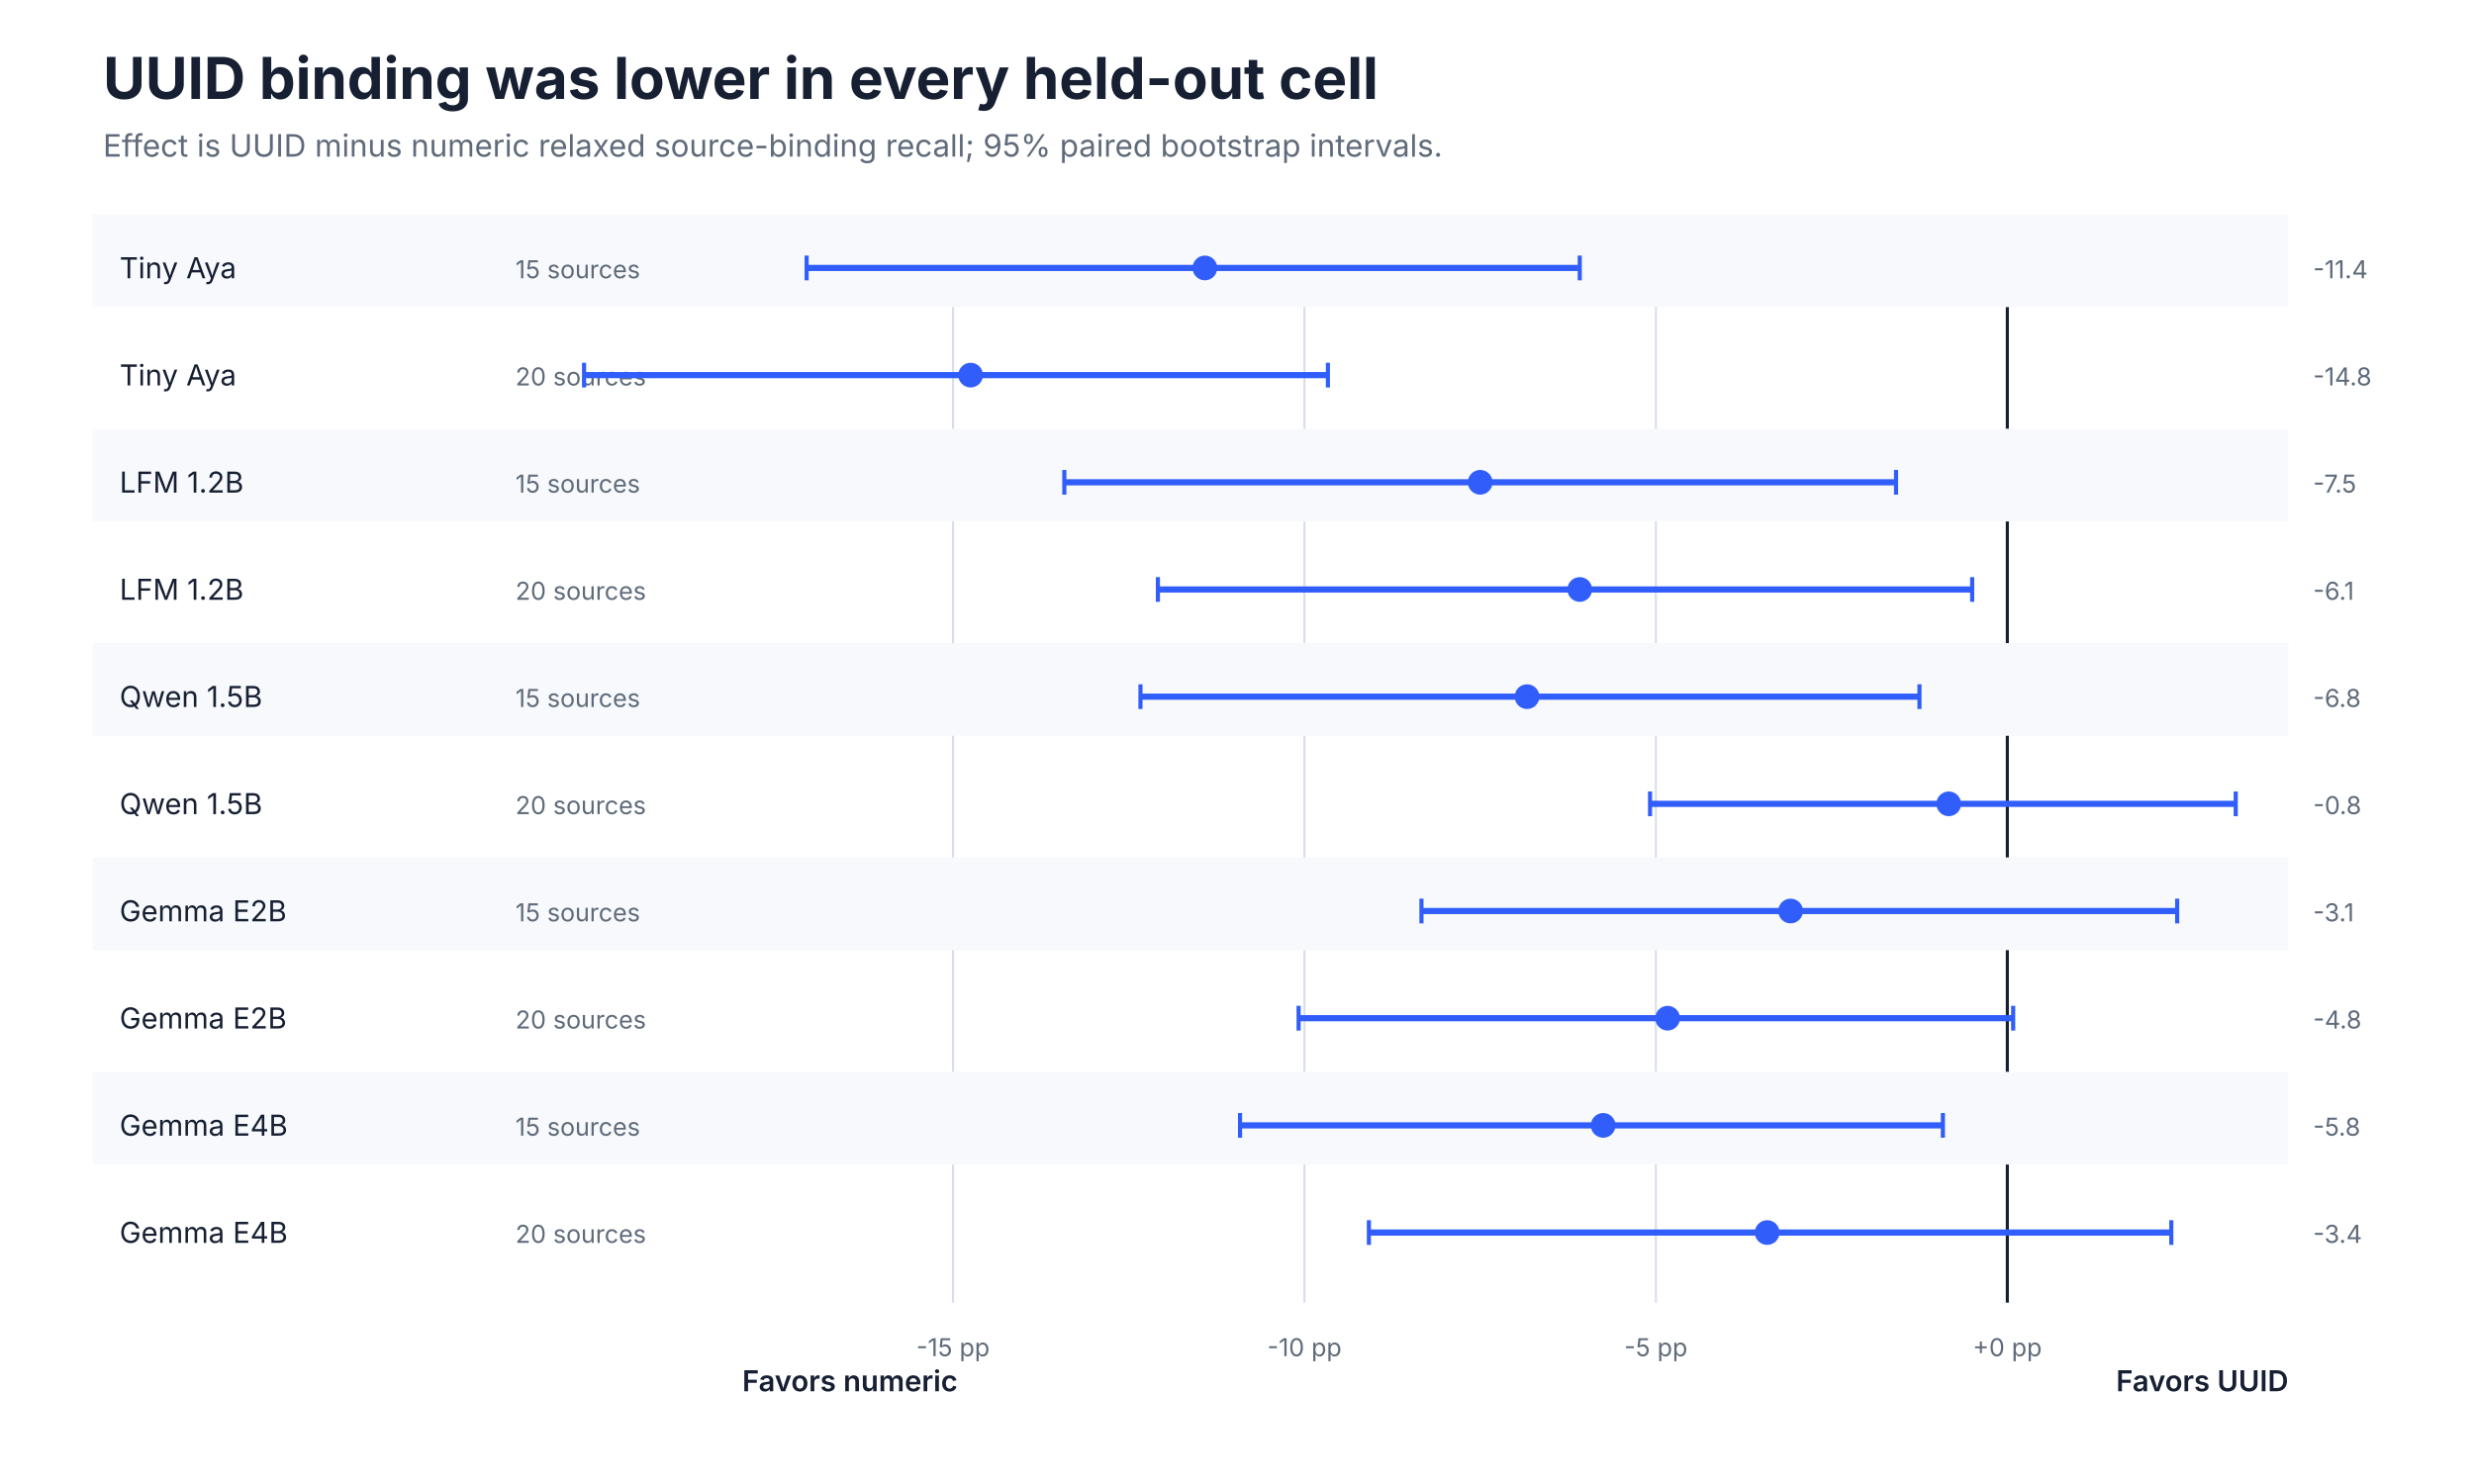
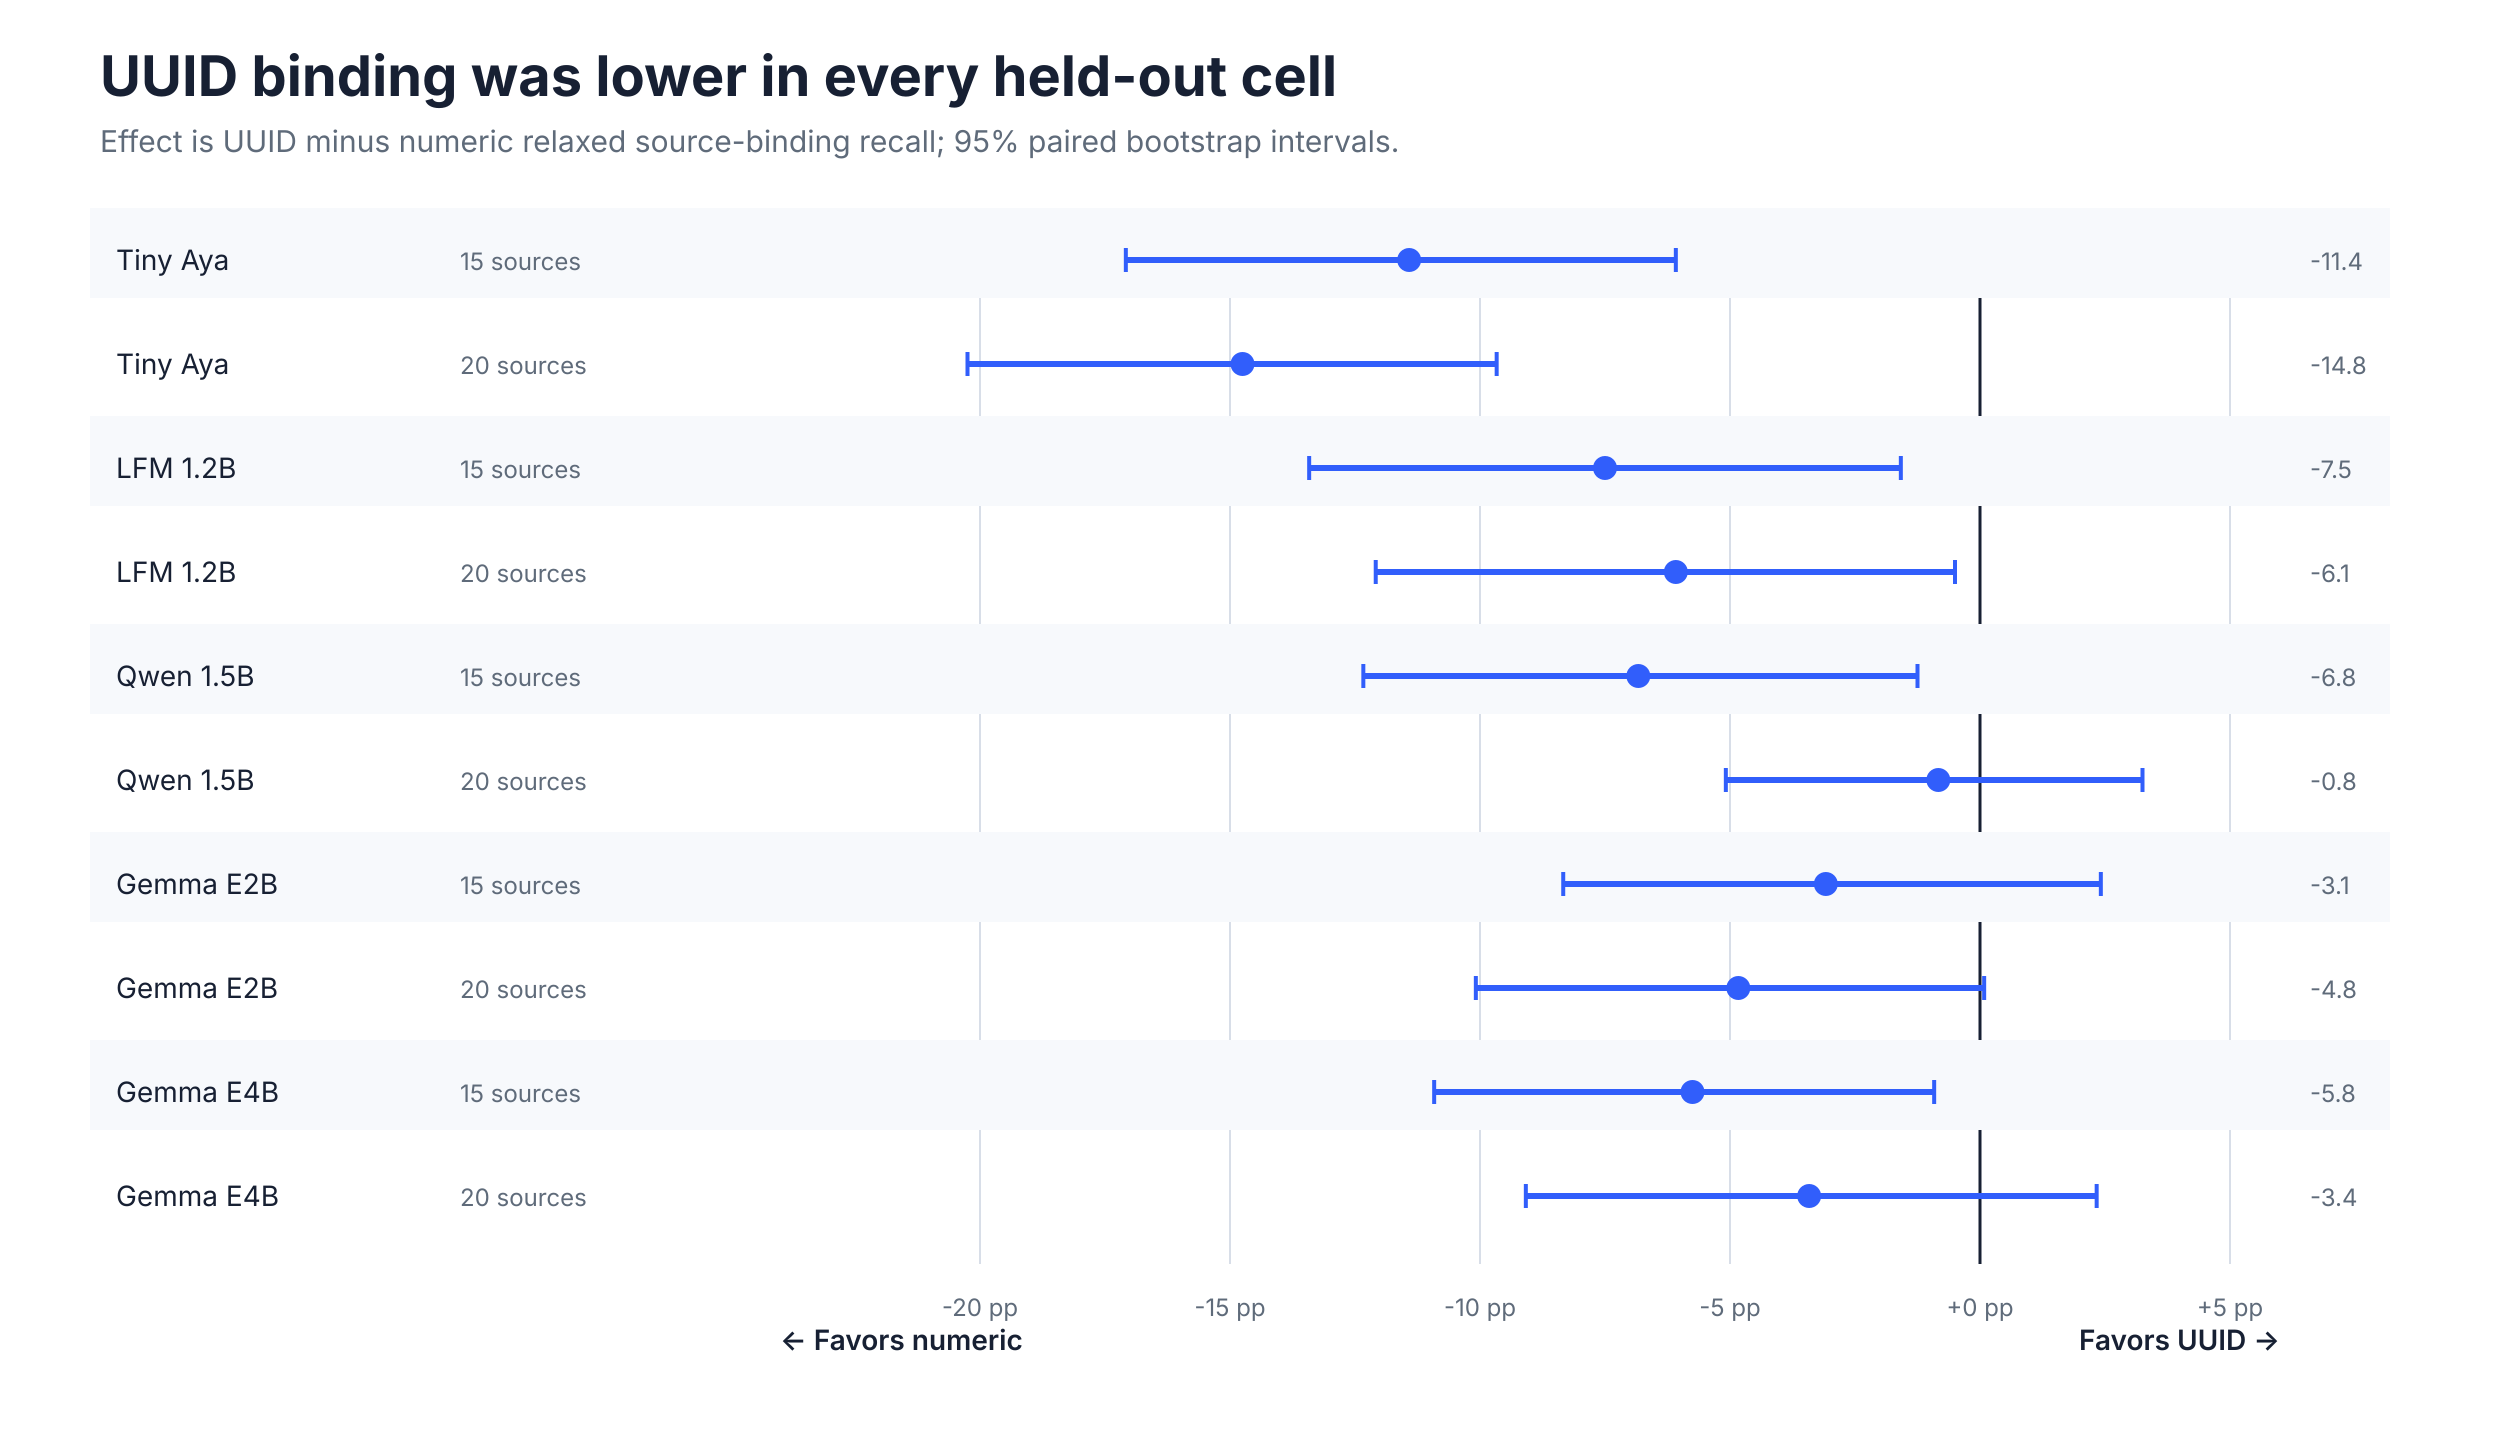
- <svg xmlns="http://www.w3.org/2000/svg" viewBox="0 0 1200 720" role="img" aria-labelledby="title desc">
+ <svg xmlns="http://www.w3.org/2000/svg" viewBox="0 0 1250 720" role="img" aria-labelledby="title desc">
  <style>
text{font-family:Inter,ui-sans-serif,system-ui,-apple-system,BlinkMacSystemFont,'Segoe UI',sans-serif;fill:#172033}
.title{font-size:28px;font-weight:700}.subtitle{font-size:15px;fill:#5f6b7a}
.label{font-size:14px;font-weight:600}.body{font-size:14px}.small{font-size:12px;fill:#5f6b7a}
.mono{font-family:'SFMono-Regular',Consolas,'Liberation Mono',monospace;font-size:13px}
.axis{stroke:#aeb8c8;stroke-width:1}.grid{stroke:#e5e9f0;stroke-width:1}.zero{stroke:#172033;stroke-width:1.4}
</style>
  <text x="50" y="48" class="title" text-anchor="start">UUID binding was lower in every held-out cell</text>
  <text x="50" y="76" class="subtitle" text-anchor="start">Effect is UUID minus numeric relaxed source-binding recall; 95% paired bootstrap intervals.</text>
-   <line x1="462.273" y1="112" x2="462.273" y2="632" stroke="#d8dee8" stroke-width="1" />
-   <text x="462.273" y="658" class="small" text-anchor="middle">-15 pp</text>
-   <line x1="632.727" y1="112" x2="632.727" y2="632" stroke="#d8dee8" stroke-width="1" />
-   <text x="632.727" y="658" class="small" text-anchor="middle">-10 pp</text>
-   <line x1="803.182" y1="112" x2="803.182" y2="632" stroke="#d8dee8" stroke-width="1" />
-   <text x="803.182" y="658" class="small" text-anchor="middle">-5 pp</text>
-   <line x1="973.636" y1="112" x2="973.636" y2="632" stroke="#172033" stroke-width="1.5" />
-   <text x="973.636" y="658" class="small" text-anchor="middle">+0 pp</text>
-   <rect x="45" y="104" width="1065" height="45" fill="#f7f9fc" />
+   <line x1="490.0" y1="112" x2="490.0" y2="632" stroke="#d8dee8" stroke-width="1" />
+   <text x="490.0" y="658" class="small" text-anchor="middle">-20 pp</text>
+   <line x1="615.0" y1="112" x2="615.0" y2="632" stroke="#d8dee8" stroke-width="1" />
+   <text x="615.0" y="658" class="small" text-anchor="middle">-15 pp</text>
+   <line x1="740.0" y1="112" x2="740.0" y2="632" stroke="#d8dee8" stroke-width="1" />
+   <text x="740.0" y="658" class="small" text-anchor="middle">-10 pp</text>
+   <line x1="865.0" y1="112" x2="865.0" y2="632" stroke="#d8dee8" stroke-width="1" />
+   <text x="865.0" y="658" class="small" text-anchor="middle">-5 pp</text>
+   <line x1="990.0" y1="112" x2="990.0" y2="632" stroke="#172033" stroke-width="1.5" />
+   <text x="990.0" y="658" class="small" text-anchor="middle">+0 pp</text>
+   <line x1="1115.0" y1="112" x2="1115.0" y2="632" stroke="#d8dee8" stroke-width="1" />
+   <text x="1115.0" y="658" class="small" text-anchor="middle">+5 pp</text>
+   <rect x="45" y="104" width="1150" height="45" fill="#f7f9fc" />
  <text x="58" y="135" class="body" text-anchor="start">Tiny Aya</text>
-   <text x="250" y="135" class="small" text-anchor="start">15 sources</text>
-   <line x1="391.25" y1="130" x2="766.25" y2="130" stroke="#315efb" stroke-width="3" />
-   <line x1="391.25" y1="124" x2="391.25" y2="136" stroke="#315efb" stroke-width="2" />
-   <line x1="766.25" y1="124" x2="766.25" y2="136" stroke="#315efb" stroke-width="2" />
-   <circle cx="584.432" cy="130" r="6" fill="#315efb" stroke="none" stroke-width="1" />
-   <text x="1122" y="135" class="small" text-anchor="start">-11.4</text>
+   <text x="230" y="135" class="small" text-anchor="start">15 sources</text>
+   <line x1="562.917" y1="130" x2="837.917" y2="130" stroke="#315efb" stroke-width="3" />
+   <line x1="562.917" y1="124" x2="562.917" y2="136" stroke="#315efb" stroke-width="2" />
+   <line x1="837.917" y1="124" x2="837.917" y2="136" stroke="#315efb" stroke-width="2" />
+   <circle cx="704.583" cy="130" r="6" fill="#315efb" stroke="none" stroke-width="1" />
+   <text x="1155" y="135" class="small" text-anchor="start">-11.4</text>
  <text x="58" y="187" class="body" text-anchor="start">Tiny Aya</text>
-   <text x="250" y="187" class="small" text-anchor="start">20 sources</text>
-   <line x1="283.295" y1="182" x2="644.091" y2="182" stroke="#315efb" stroke-width="3" />
-   <line x1="283.295" y1="176" x2="283.295" y2="188" stroke="#315efb" stroke-width="2" />
-   <line x1="644.091" y1="176" x2="644.091" y2="188" stroke="#315efb" stroke-width="2" />
-   <circle cx="470.795" cy="182" r="6" fill="#315efb" stroke="none" stroke-width="1" />
-   <text x="1122" y="187" class="small" text-anchor="start">-14.8</text>
-   <rect x="45" y="208" width="1065" height="45" fill="#f7f9fc" />
+   <text x="230" y="187" class="small" text-anchor="start">20 sources</text>
+   <line x1="483.75" y1="182" x2="748.333" y2="182" stroke="#315efb" stroke-width="3" />
+   <line x1="483.75" y1="176" x2="483.75" y2="188" stroke="#315efb" stroke-width="2" />
+   <line x1="748.333" y1="176" x2="748.333" y2="188" stroke="#315efb" stroke-width="2" />
+   <circle cx="621.25" cy="182" r="6" fill="#315efb" stroke="none" stroke-width="1" />
+   <text x="1155" y="187" class="small" text-anchor="start">-14.8</text>
+   <rect x="45" y="208" width="1150" height="45" fill="#f7f9fc" />
  <text x="58" y="239" class="body" text-anchor="start">LFM 1.2B</text>
-   <text x="250" y="239" class="small" text-anchor="start">15 sources</text>
-   <line x1="516.25" y1="234" x2="919.659" y2="234" stroke="#315efb" stroke-width="3" />
-   <line x1="516.25" y1="228" x2="516.25" y2="240" stroke="#315efb" stroke-width="2" />
-   <line x1="919.659" y1="228" x2="919.659" y2="240" stroke="#315efb" stroke-width="2" />
-   <circle cx="717.955" cy="234" r="6" fill="#315efb" stroke="none" stroke-width="1" />
-   <text x="1122" y="239" class="small" text-anchor="start">-7.5</text>
+   <text x="230" y="239" class="small" text-anchor="start">15 sources</text>
+   <line x1="654.583" y1="234" x2="950.417" y2="234" stroke="#315efb" stroke-width="3" />
+   <line x1="654.583" y1="228" x2="654.583" y2="240" stroke="#315efb" stroke-width="2" />
+   <line x1="950.417" y1="228" x2="950.417" y2="240" stroke="#315efb" stroke-width="2" />
+   <circle cx="802.5" cy="234" r="6" fill="#315efb" stroke="none" stroke-width="1" />
+   <text x="1155" y="239" class="small" text-anchor="start">-7.5</text>
  <text x="58" y="291" class="body" text-anchor="start">LFM 1.2B</text>
-   <text x="250" y="291" class="small" text-anchor="start">20 sources</text>
-   <line x1="561.634" y1="286" x2="956.591" y2="286" stroke="#315efb" stroke-width="3" />
-   <line x1="561.634" y1="280" x2="561.634" y2="292" stroke="#315efb" stroke-width="2" />
-   <line x1="956.591" y1="280" x2="956.591" y2="292" stroke="#315efb" stroke-width="2" />
-   <circle cx="766.25" cy="286" r="6" fill="#315efb" stroke="none" stroke-width="1" />
-   <text x="1122" y="291" class="small" text-anchor="start">-6.1</text>
-   <rect x="45" y="312" width="1065" height="45" fill="#f7f9fc" />
+   <text x="230" y="291" class="small" text-anchor="start">20 sources</text>
+   <line x1="687.865" y1="286" x2="977.5" y2="286" stroke="#315efb" stroke-width="3" />
+   <line x1="687.865" y1="280" x2="687.865" y2="292" stroke="#315efb" stroke-width="2" />
+   <line x1="977.5" y1="280" x2="977.5" y2="292" stroke="#315efb" stroke-width="2" />
+   <circle cx="837.917" cy="286" r="6" fill="#315efb" stroke="none" stroke-width="1" />
+   <text x="1155" y="291" class="small" text-anchor="start">-6.1</text>
+   <rect x="45" y="312" width="1150" height="45" fill="#f7f9fc" />
  <text x="58" y="343" class="body" text-anchor="start">Qwen 1.5B</text>
-   <text x="250" y="343" class="small" text-anchor="start">15 sources</text>
-   <line x1="553.182" y1="338" x2="931.023" y2="338" stroke="#315efb" stroke-width="3" />
-   <line x1="553.182" y1="332" x2="553.182" y2="344" stroke="#315efb" stroke-width="2" />
-   <line x1="931.023" y1="332" x2="931.023" y2="344" stroke="#315efb" stroke-width="2" />
-   <circle cx="740.682" cy="338" r="6" fill="#315efb" stroke="none" stroke-width="1" />
-   <text x="1122" y="343" class="small" text-anchor="start">-6.8</text>
+   <text x="230" y="343" class="small" text-anchor="start">15 sources</text>
+   <line x1="681.667" y1="338" x2="958.75" y2="338" stroke="#315efb" stroke-width="3" />
+   <line x1="681.667" y1="332" x2="681.667" y2="344" stroke="#315efb" stroke-width="2" />
+   <line x1="958.75" y1="332" x2="958.75" y2="344" stroke="#315efb" stroke-width="2" />
+   <circle cx="819.167" cy="338" r="6" fill="#315efb" stroke="none" stroke-width="1" />
+   <text x="1155" y="343" class="small" text-anchor="start">-6.8</text>
  <text x="58" y="395" class="body" text-anchor="start">Qwen 1.5B</text>
-   <text x="250" y="395" class="small" text-anchor="start">20 sources</text>
-   <line x1="800.341" y1="390" x2="1084.432" y2="390" stroke="#315efb" stroke-width="3" />
-   <line x1="800.341" y1="384" x2="800.341" y2="396" stroke="#315efb" stroke-width="2" />
-   <line x1="1084.432" y1="384" x2="1084.432" y2="396" stroke="#315efb" stroke-width="2" />
-   <circle cx="945.227" cy="390" r="6" fill="#315efb" stroke="none" stroke-width="1" />
-   <text x="1122" y="395" class="small" text-anchor="start">-0.8</text>
-   <rect x="45" y="416" width="1065" height="45" fill="#f7f9fc" />
+   <text x="230" y="395" class="small" text-anchor="start">20 sources</text>
+   <line x1="862.917" y1="390" x2="1071.25" y2="390" stroke="#315efb" stroke-width="3" />
+   <line x1="862.917" y1="384" x2="862.917" y2="396" stroke="#315efb" stroke-width="2" />
+   <line x1="1071.25" y1="384" x2="1071.25" y2="396" stroke="#315efb" stroke-width="2" />
+   <circle cx="969.167" cy="390" r="6" fill="#315efb" stroke="none" stroke-width="1" />
+   <text x="1155" y="395" class="small" text-anchor="start">-0.8</text>
+   <rect x="45" y="416" width="1150" height="45" fill="#f7f9fc" />
  <text x="58" y="447" class="body" text-anchor="start">Gemma E2B</text>
-   <text x="250" y="447" class="small" text-anchor="start">15 sources</text>
-   <line x1="689.474" y1="442" x2="1056.023" y2="442" stroke="#315efb" stroke-width="3" />
-   <line x1="689.474" y1="436" x2="689.474" y2="448" stroke="#315efb" stroke-width="2" />
-   <line x1="1056.023" y1="436" x2="1056.023" y2="448" stroke="#315efb" stroke-width="2" />
-   <circle cx="868.523" cy="442" r="6" fill="#315efb" stroke="none" stroke-width="1" />
-   <text x="1122" y="447" class="small" text-anchor="start">-3.1</text>
+   <text x="230" y="447" class="small" text-anchor="start">15 sources</text>
+   <line x1="781.615" y1="442" x2="1050.417" y2="442" stroke="#315efb" stroke-width="3" />
+   <line x1="781.615" y1="436" x2="781.615" y2="448" stroke="#315efb" stroke-width="2" />
+   <line x1="1050.417" y1="436" x2="1050.417" y2="448" stroke="#315efb" stroke-width="2" />
+   <circle cx="912.917" cy="442" r="6" fill="#315efb" stroke="none" stroke-width="1" />
+   <text x="1155" y="447" class="small" text-anchor="start">-3.1</text>
  <text x="58" y="499" class="body" text-anchor="start">Gemma E2B</text>
-   <text x="250" y="499" class="small" text-anchor="start">20 sources</text>
-   <line x1="629.886" y1="494" x2="976.477" y2="494" stroke="#315efb" stroke-width="3" />
-   <line x1="629.886" y1="488" x2="629.886" y2="500" stroke="#315efb" stroke-width="2" />
-   <line x1="976.477" y1="488" x2="976.477" y2="500" stroke="#315efb" stroke-width="2" />
-   <circle cx="808.864" cy="494" r="6" fill="#315efb" stroke="none" stroke-width="1" />
-   <text x="1122" y="499" class="small" text-anchor="start">-4.8</text>
-   <rect x="45" y="520" width="1065" height="45" fill="#f7f9fc" />
+   <text x="230" y="499" class="small" text-anchor="start">20 sources</text>
+   <line x1="737.917" y1="494" x2="992.083" y2="494" stroke="#315efb" stroke-width="3" />
+   <line x1="737.917" y1="488" x2="737.917" y2="500" stroke="#315efb" stroke-width="2" />
+   <line x1="992.083" y1="488" x2="992.083" y2="500" stroke="#315efb" stroke-width="2" />
+   <circle cx="869.167" cy="494" r="6" fill="#315efb" stroke="none" stroke-width="1" />
+   <text x="1155" y="499" class="small" text-anchor="start">-4.8</text>
+   <rect x="45" y="520" width="1150" height="45" fill="#f7f9fc" />
  <text x="58" y="551" class="body" text-anchor="start">Gemma E4B</text>
-   <text x="250" y="551" class="small" text-anchor="start">15 sources</text>
-   <line x1="601.477" y1="546" x2="942.386" y2="546" stroke="#315efb" stroke-width="3" />
-   <line x1="601.477" y1="540" x2="601.477" y2="552" stroke="#315efb" stroke-width="2" />
-   <line x1="942.386" y1="540" x2="942.386" y2="552" stroke="#315efb" stroke-width="2" />
-   <circle cx="777.614" cy="546" r="6" fill="#315efb" stroke="none" stroke-width="1" />
-   <text x="1122" y="551" class="small" text-anchor="start">-5.8</text>
+   <text x="230" y="551" class="small" text-anchor="start">15 sources</text>
+   <line x1="717.083" y1="546" x2="967.083" y2="546" stroke="#315efb" stroke-width="3" />
+   <line x1="717.083" y1="540" x2="717.083" y2="552" stroke="#315efb" stroke-width="2" />
+   <line x1="967.083" y1="540" x2="967.083" y2="552" stroke="#315efb" stroke-width="2" />
+   <circle cx="846.25" cy="546" r="6" fill="#315efb" stroke="none" stroke-width="1" />
+   <text x="1155" y="551" class="small" text-anchor="start">-5.8</text>
  <text x="58" y="603" class="body" text-anchor="start">Gemma E4B</text>
-   <text x="250" y="603" class="small" text-anchor="start">20 sources</text>
-   <line x1="663.977" y1="598" x2="1053.182" y2="598" stroke="#315efb" stroke-width="3" />
-   <line x1="663.977" y1="592" x2="663.977" y2="604" stroke="#315efb" stroke-width="2" />
-   <line x1="1053.182" y1="592" x2="1053.182" y2="604" stroke="#315efb" stroke-width="2" />
-   <circle cx="857.159" cy="598" r="6" fill="#315efb" stroke="none" stroke-width="1" />
-   <text x="1122" y="603" class="small" text-anchor="start">-3.4</text>
-   <text x="360" y="675" class="label" text-anchor="start">Favors numeric</text>
-   <text x="1110" y="675" class="label" text-anchor="end">Favors UUID</text>
+   <text x="230" y="603" class="small" text-anchor="start">20 sources</text>
+   <line x1="762.917" y1="598" x2="1048.333" y2="598" stroke="#315efb" stroke-width="3" />
+   <line x1="762.917" y1="592" x2="762.917" y2="604" stroke="#315efb" stroke-width="2" />
+   <line x1="1048.333" y1="592" x2="1048.333" y2="604" stroke="#315efb" stroke-width="2" />
+   <circle cx="904.583" cy="598" r="6" fill="#315efb" stroke="none" stroke-width="1" />
+   <text x="1155" y="603" class="small" text-anchor="start">-3.4</text>
+   <text x="390" y="675" class="label" text-anchor="start">← Favors numeric</text>
+   <text x="1140" y="675" class="label" text-anchor="end">Favors UUID →</text>
</svg>
